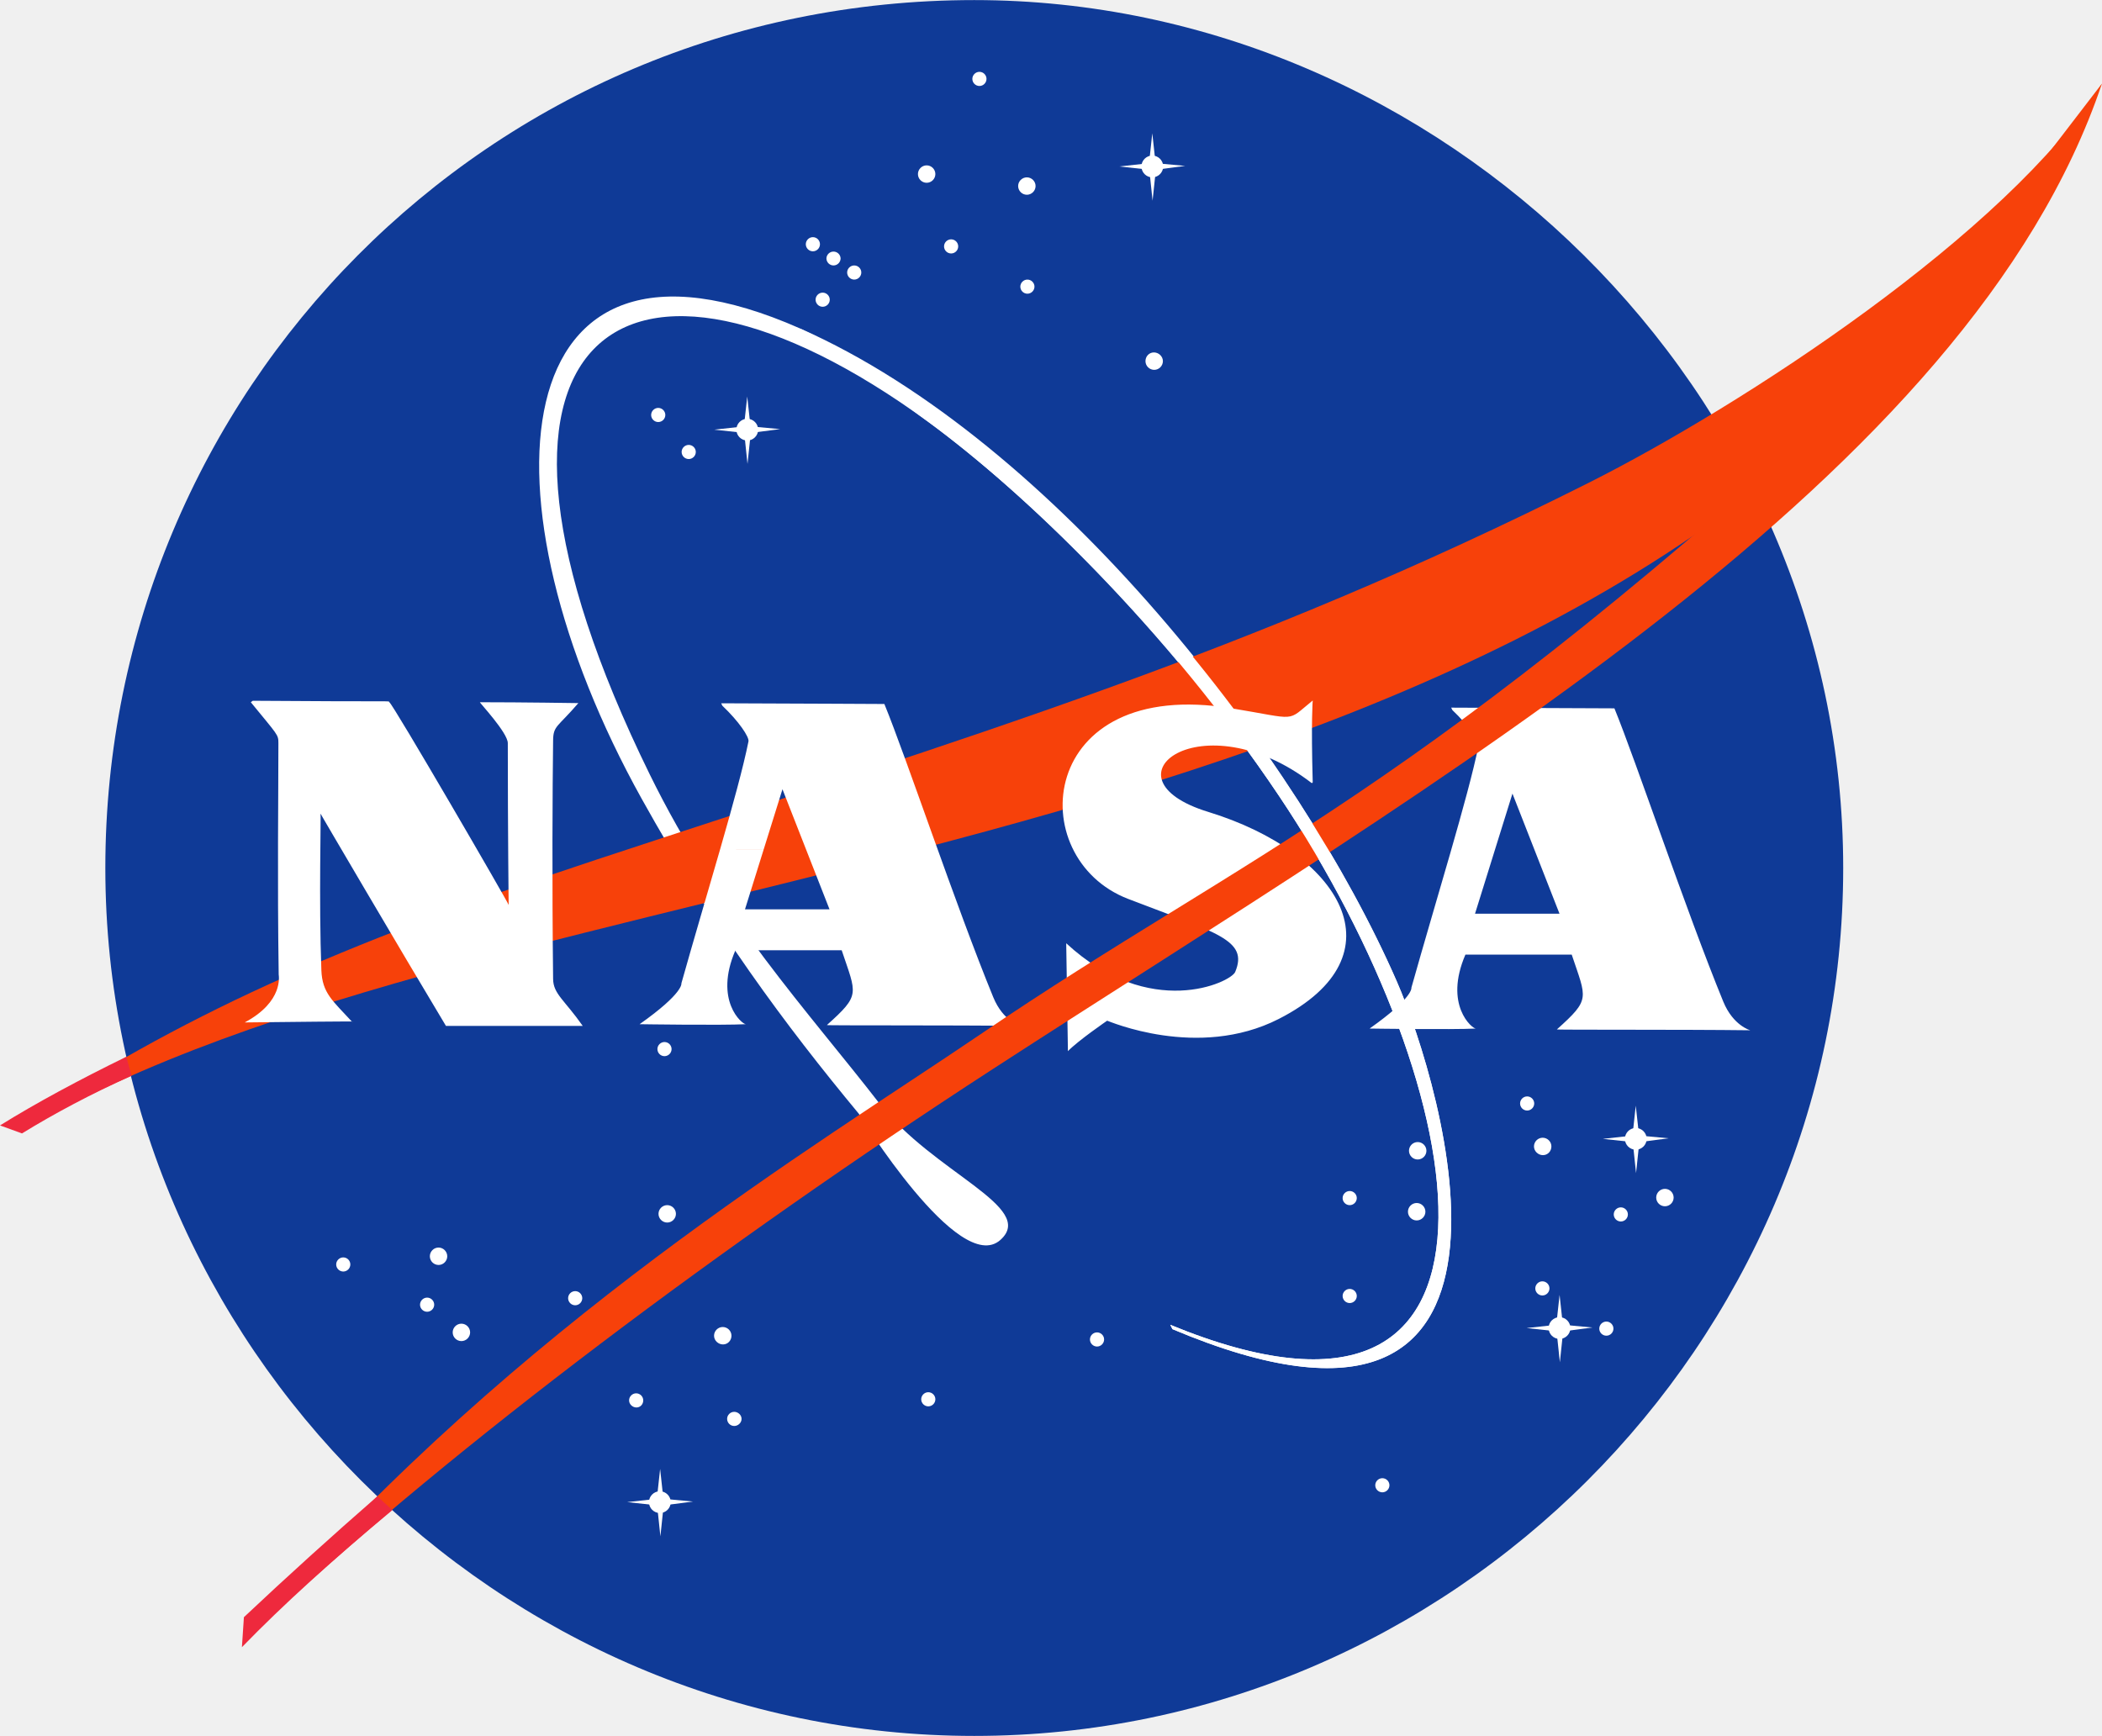
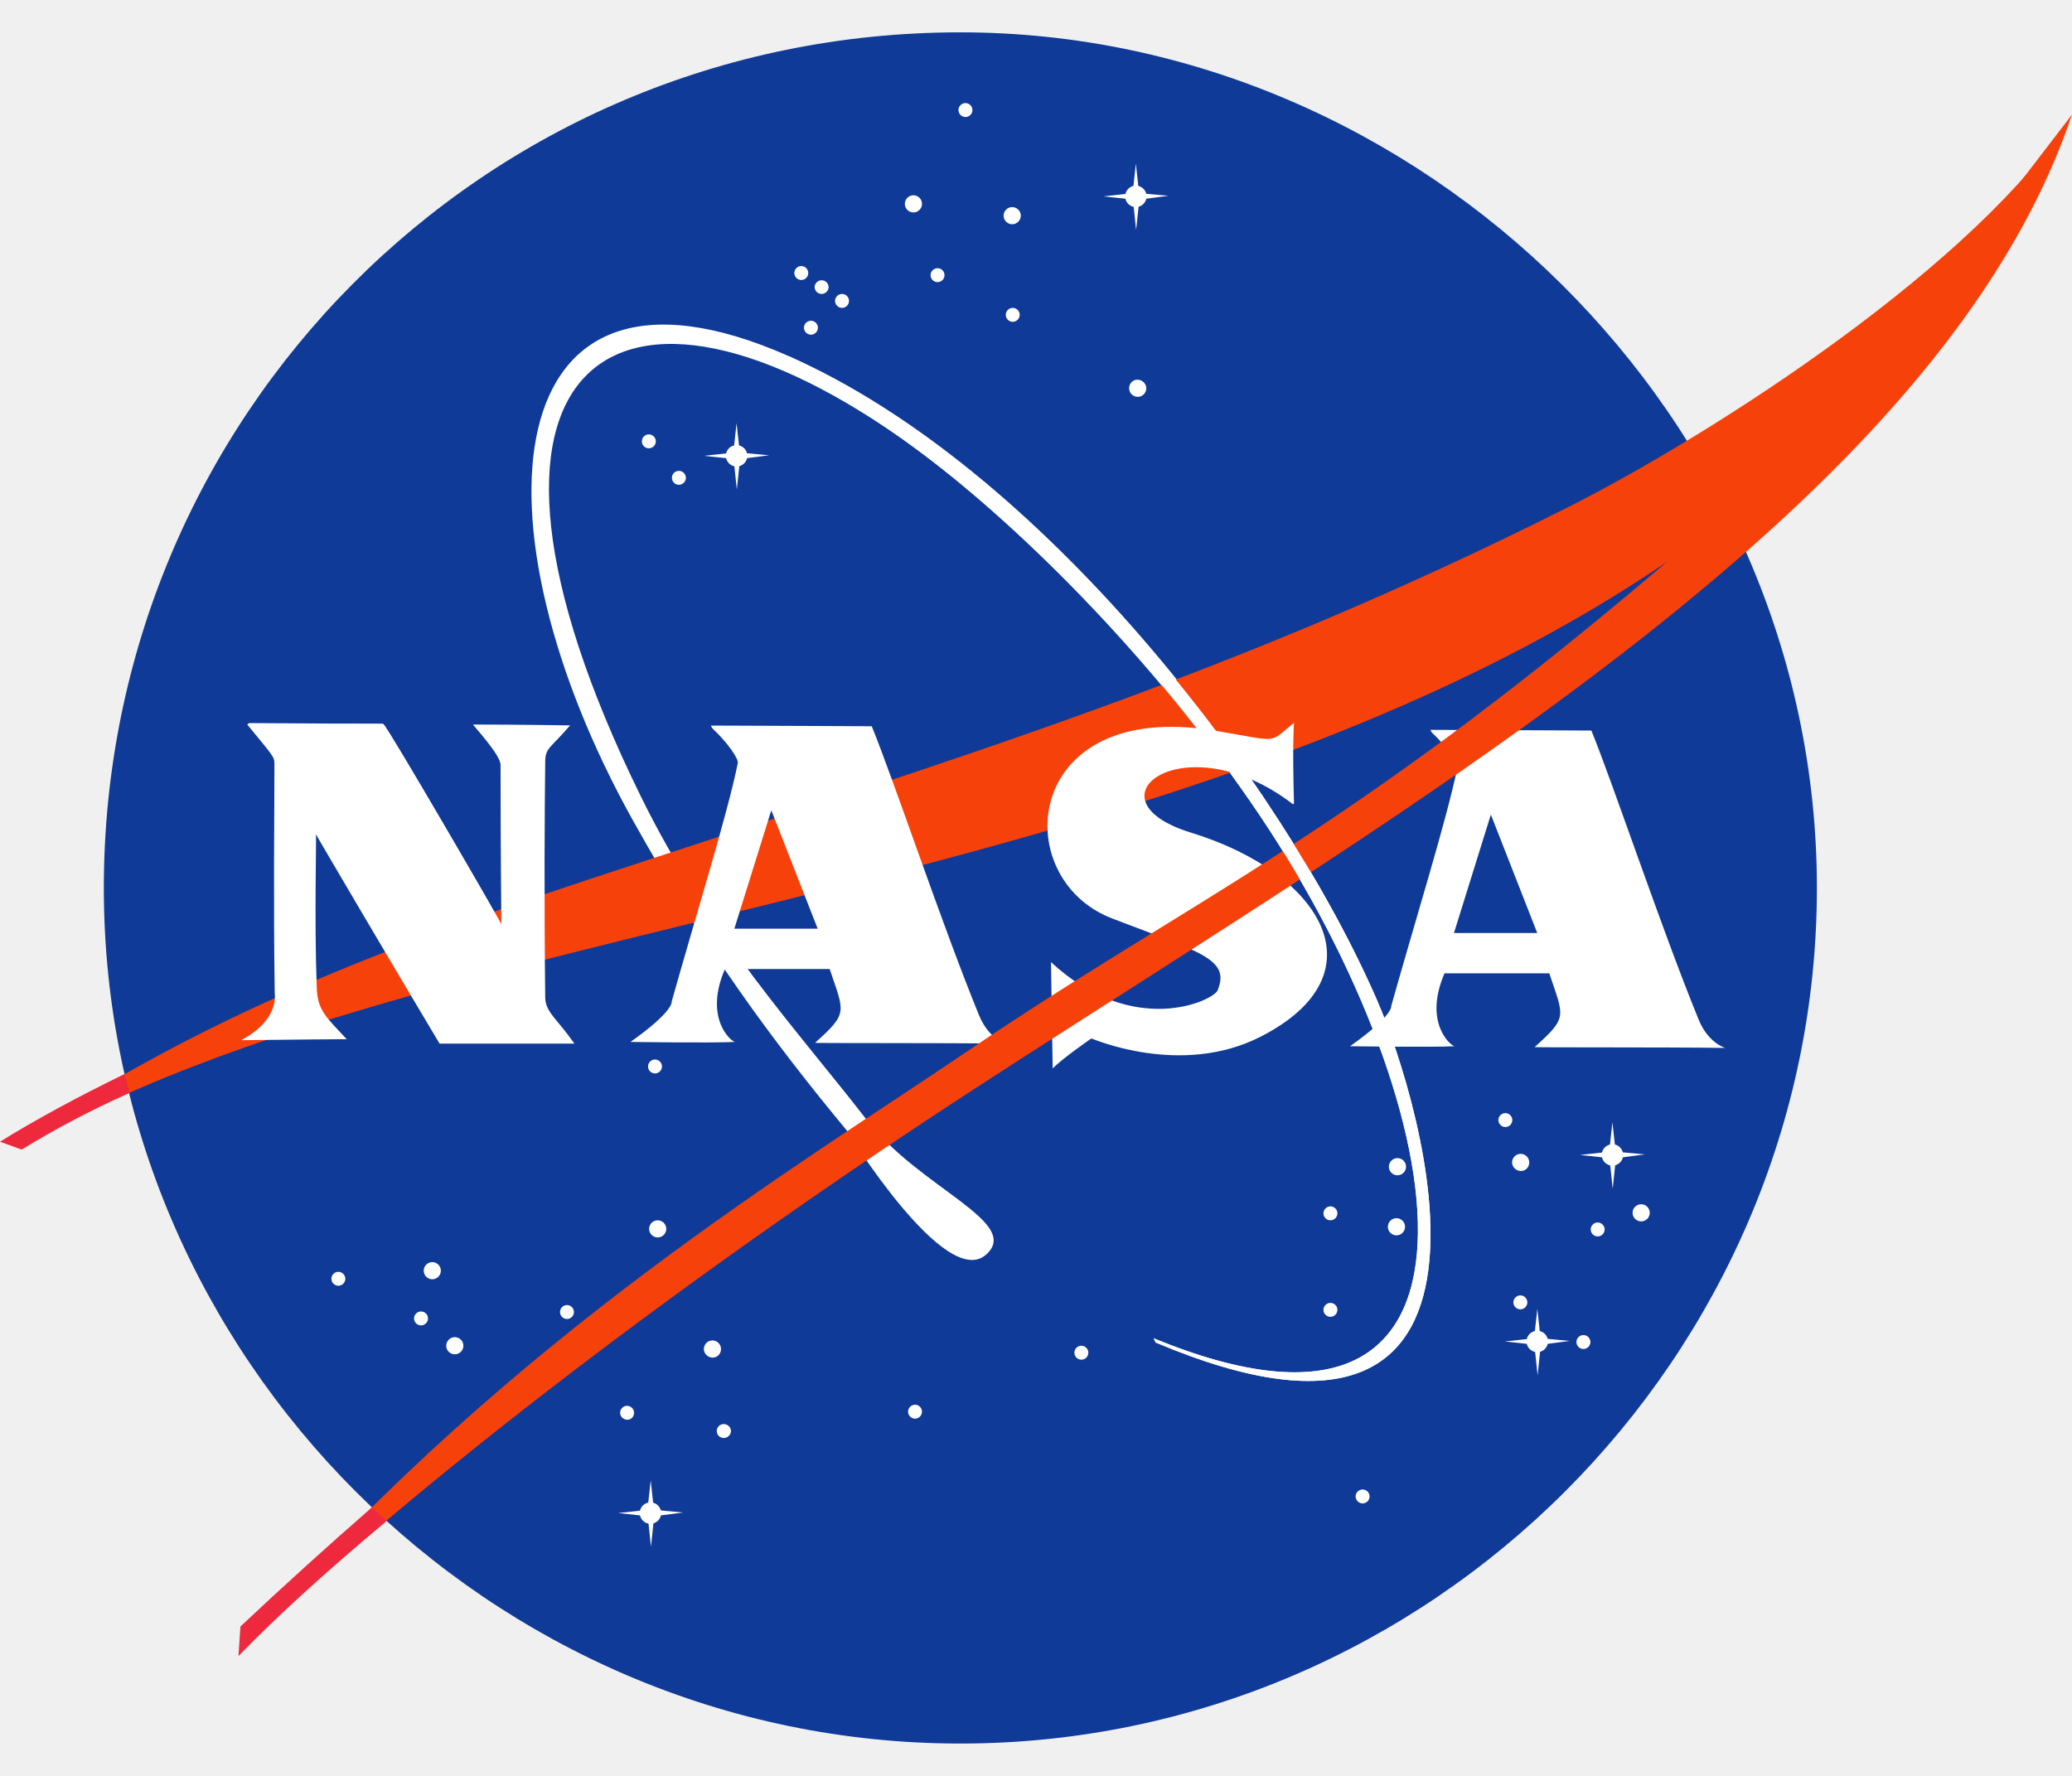
- <svg xmlns="http://www.w3.org/2000/svg" width="2500" height="2065" viewBox="2.375 2.2 285.256 235.6">
+ <svg xmlns="http://www.w3.org/2000/svg" width="70" height="60" viewBox="2.375 2.2 285.256 235.6">
  <path fill="#0F3A97" d="M252.51 120c0 64.618-53.233 117.8-117.92 117.8-64.685 0-117.92-53.185-117.92-117.8 0-64.622 51.99-117.8 117.92-117.8 63.436 0 117.92 53.181 117.92 117.8" />
  <path fill="#FFF" d="M161.188 182c50.379 20.725 41.638-31.646 14.783-71.747-15.221-22.718-35.071-41.646-47.591-50.78-41.513-30.298-67.14-11.922-37.826 47.83 9.478 19.319 21.651 32.358 31.159 44.648 7.261 9.383 21.404 14.081 16.422 18.531-5.615 5.021-19.209-17.123-19.209-17.123-10.04-12.108-19.61-25.028-29.473-42.76-22.533-40.497-19.284-81.831 21.505-63.826 34.615 15.288 67.678 58.166 80.973 88.616 6.139 14.062 22.879 69.692-30.438 47.2" />
  <path fill="#F7410A" d="M4.526 154.92c22.163-14.76 43.176-24.29 78.935-36.102 50.249-16.6 88.067-27.758 134.472-51.082 20.771-10.438 56.811-33.847 69.698-54.196-3.858 7.876-15.812 23.206-21.22 29.985-62.96 78.833-197.07 74.363-261 112.209" />
  <path fill="#FFF" d="M36.678 97.303c20.284.159 18.294-.041 18.531.197.354 0 16.196 27.281 16.196 27.518 0 .115-.118-9.696-.118-21.967 0-1.417-3.899-5.55-3.783-5.55 5.79 0 13.357.118 13.357.118-2.835 3.307-3.402 3.034-3.426 5.079-.08 6.57-.154 18.716 0 32.356.022 2.045 1.537 2.835 4.02 6.378H62.893c-6.029-10.038-17.077-28.869-17.022-28.814.085.086-.238 11.812.116 21.257.119 3.121 1.538 4.133 4.14 6.969 0 0 2.993-.08-14.542.117 5.32-2.835 4.613-6.377 4.611-6.495-.191-13.052-.04-24.211-.04-31.415 0-1.181-.08-1.064-3.743-5.551M100.1 117.46c1.703-5.913 3.158-11.197 3.849-14.644.117-.591-1.3-2.716-3.546-4.842l-.159-.33c10.831.035 22.146.096 22.146.096 2.956 7.202 9.693 27.396 14.777 39.798 1.344 3.275 3.665 3.896 3.665 3.896-9.221-.117-26.333-.037-26.242-.117 4.609-4.136 4.018-4.136 2.008-10.154h-14.421c-2.956 6.848.921 10.062 1.417 10.037-3.282.17-14.421 0-14.421 0 6.029-4.254 5.673-5.552 5.673-5.552 1.656-5.892 3.575-12.347 5.255-18.189l5.917.001-2.542 8.148h11.47l-6.385-16.298-2.542 8.148-5.917-.001M199.17 118.05c1.7-5.911 3.156-11.197 3.847-14.644.116-.59-1.303-2.715-3.548-4.843l-.159-.328c10.834.035 22.151.095 22.151.095 2.951 7.204 9.69 27.396 14.772 39.798 1.343 3.279 3.662 3.896 3.662 3.896-9.215-.117-26.328-.037-26.239-.117 4.61-4.133 4.021-4.133 2.011-10.154h-14.424c-2.956 6.849.919 10.062 1.415 10.039-3.279.168-14.421 0-14.421 0 6.029-4.252 5.676-5.552 5.676-5.552 1.656-5.894 3.574-12.346 5.257-18.19h5.916c-1.274 4.077-2.54 8.151-2.54 8.151h11.464l-6.385-16.3s-1.267 4.073-2.539 8.147l-5.916.002M180.521 108.37c-.235-8.39 0-11.104 0-11.104-3.666 2.954-1.815 2.577-10.992 1.063-26.444-4.363-28.459 20.324-14.068 25.861 12.08 4.65 16.359 5.562 14.539 9.919-.591 1.422-11.584 6.616-22.932-3.896l.231 14.645c1.42-1.461 5.323-4.133 5.323-4.133.115 0 12.3 5.367 23.286-.236 16.907-8.619 8.469-22.572-9.574-28.106-15.015-4.606-.828-15.354 14.065-3.897M136.25 12.898a.965.965 0 0 1-.96.962.966.966 0 0 1-.96-.962c0-.522.435-.958.96-.958a.963.963 0 0 1 .96.958M142.91 27.44c0 .648-.538 1.183-1.182 1.183a1.189 1.189 0 0 1-1.184-1.183c0-.646.534-1.179 1.184-1.179.645 0 1.182.532 1.182 1.179M160.188 51.206c0 .646-.53 1.181-1.183 1.181a1.19 1.19 0 0 1-1.182-1.181c0-.648.495-1.184 1.146-1.184.652.002 1.219.536 1.219 1.184M132.41 35.633a.963.963 0 0 1-.96.959.965.965 0 0 1-.962-.959c0-.525.435-.96.962-.96a.963.963 0 0 1 .96.96M142.76 41.096a.965.965 0 0 1-.959.958.966.966 0 0 1-.961-.958c0-.525.435-.959.961-.959.525 0 .959.434.959.959M129.31 25.815c0 .648-.534 1.183-1.182 1.183s-1.182-.532-1.182-1.183c0-.646.534-1.182 1.182-1.182s1.182.534 1.182 1.182M113.65 35.338c0 .527-.433.96-.961.96a.965.965 0 0 1-.96-.96c0-.525.434-.96.96-.96a.964.964 0 0 1 .961.96M116.45 37.255a.966.966 0 0 1-.962.962.967.967 0 0 1-.962-.962.963.963 0 0 1 1.924 0M119.26 39.175a.965.965 0 0 1-.96.962.966.966 0 0 1-.961-.962c0-.523.435-.957.961-.957.527 0 .96.433.96.957M114.98 42.867a.97.97 0 0 1-.962.96.967.967 0 0 1-.962-.96c0-.525.434-.959.962-.959.525 0 .962.434.962.959M92.664 58.514a.964.964 0 0 1-.962.958c-.527 0-.961-.432-.961-.958s.435-.961.961-.961.962.434.962.961M96.8 63.535a.967.967 0 0 1-.961.959.968.968 0 0 1-.962-.959c0-.528.435-.96.962-.96.527 0 .961.432.961.96M93.512 144.58a.965.965 0 0 1-.961.959c-.527 0-.96-.434-.96-.959s.433-.961.96-.961c.528 0 .961.436.961.961M94.103 166.939c0 .648-.534 1.182-1.182 1.182s-1.182-.531-1.182-1.182c0-.646.534-1.18 1.182-1.18a1.188 1.188 0 0 1 1.182 1.18M81.392 178.391a.965.965 0 0 1-.959.958.966.966 0 0 1-.961-.958c0-.529.435-.961.961-.961.525 0 .959.431.959.961M66.174 183.029a1.19 1.19 0 0 1-1.184 1.182 1.186 1.186 0 0 1-1.182-1.182c0-.647.534-1.182 1.182-1.182a1.191 1.191 0 0 1 1.184 1.182M63.07 172.7c0 .645-.534 1.179-1.18 1.179a1.188 1.188 0 0 1-1.182-1.179 1.19 1.19 0 0 1 1.182-1.185c.646.003 1.18.536 1.18 1.185M61.299 179.27c0 .527-.435.959-.961.959s-.962-.432-.962-.959c0-.523.436-.96.962-.96s.961.434.961.96M49.918 173.811a.965.965 0 0 1-.958.959.966.966 0 0 1-.962-.959c0-.523.434-.959.962-.959.524 0 .958.433.958.959M89.668 192.26c0 .527-.397.961-.922.961-.527 0-.999-.434-.999-.961 0-.525.435-.96.96-.96.529 0 .961.434.961.96M101.64 183.48c0 .648-.496 1.184-1.146 1.184-.648 0-1.218-.533-1.218-1.184 0-.646.534-1.18 1.182-1.18a1.188 1.188 0 0 1 1.182 1.18M103.01 194.77c0 .527-.473.963-.997.963a.968.968 0 0 1-.962-.963c0-.523.434-.957.962-.957.524-.001.997.431.997.957M152.21 183.99a.968.968 0 0 1-.958.961.97.97 0 0 1-.964-.961c0-.527.434-.959.964-.959.524 0 .958.432.958.959M129.31 192.109a.963.963 0 0 1-.96.959.965.965 0 0 1-.96-.959c0-.523.435-.959.96-.959.528 0 .96.434.96.959M190.931 203.779a.967.967 0 0 1-.961.959.967.967 0 0 1-.963-.959c0-.524.436-.959.963-.959.525 0 .961.433.961.959M195.95 158.38a1.19 1.19 0 0 1-1.184 1.183 1.19 1.19 0 0 1-1.183-1.183c0-.648.533-1.183 1.183-1.183a1.189 1.189 0 0 1 1.184 1.183M186.5 164.8a.968.968 0 0 1-.963.961c-.524 0-.959-.435-.959-.961s.435-.958.959-.958c.528 0 .963.431.963.958M195.812 166.65c0 .647-.533 1.184-1.184 1.184s-1.184-.534-1.184-1.184c0-.646.533-1.182 1.184-1.182s1.184.536 1.184 1.182M186.5 178.09a.966.966 0 0 1-.963.959.966.966 0 0 1-.959-.959c0-.527.435-.961.959-.961.528 0 .963.433.963.961M210.58 151.96c0 .524-.437.96-.961.96a.967.967 0 0 1-.959-.96c0-.526.434-.958.959-.958.525 0 .961.432.961.958M212.91 157.79c0 .647-.493 1.183-1.144 1.183-.649 0-1.22-.533-1.22-1.183 0-.648.533-1.181 1.181-1.181.65.002 1.183.533 1.183 1.181M229.5 164.73c0 .647-.528 1.182-1.183 1.182a1.188 1.188 0 0 1-1.184-1.182 1.19 1.19 0 0 1 1.184-1.183 1.187 1.187 0 0 1 1.183 1.183M212.649 177.061a.968.968 0 0 1-.963.959.966.966 0 0 1-.961-.959c0-.527.436-.961.961-.961.525 0 .963.431.963.961M223.29 167.02a.964.964 0 0 1-.959.959.966.966 0 0 1-.96-.959c0-.524.437-.96.96-.96.525 0 .959.433.959.96M221.33 182.52a.964.964 0 0 1-.959.959.965.965 0 0 1-.963-.959c0-.523.434-.96.963-.96.525 0 .959.434.959.96M225.84 156.76c0 .811-.668 1.476-1.479 1.476-.81 0-1.477-.665-1.477-1.476 0-.81.667-1.475 1.477-1.475.811 0 1.479.665 1.479 1.475" />
  <path fill="#FFF" d="M224.358 152.26l-.439 4.059-4.027.444 4.062.44.444 4.209.444-4.209 3.988-.518-4.024-.369-.448-4.056M215.49 182.439c0 .812-.667 1.479-1.478 1.479a1.485 1.485 0 0 1-1.479-1.479c0-.81.668-1.475 1.479-1.475a1.484 1.484 0 0 1 1.478 1.475" />
  <path fill="#FFF" d="M214.021 177.939l-.444 4.061-4.025.441 4.062.444.445 4.205.444-4.205 3.986-.518-4.027-.37-.441-4.058M105.26 60.505c0 .81-.667 1.476-1.477 1.476a1.483 1.483 0 0 1-1.479-1.476c0-.812.666-1.477 1.479-1.477.81.002 1.477.667 1.477 1.477" />
  <path fill="#FFF" d="M103.78 56.003l-.444 4.059-4.028.444 4.064.439.444 4.211.442-4.211 3.99-.514-4.028-.371-.44-4.057M160.229 24.783c0 .81-.668 1.477-1.479 1.477s-1.476-.667-1.476-1.477c0-.812.664-1.479 1.476-1.479s1.479.669 1.479 1.479" />
  <path fill="#FFF" d="M158.75 20.277l-.44 4.062-4.026.444 4.063.441.44 4.208.444-4.208 3.988-.518-4.027-.369-.442-4.06M93.4 206.07c0 .812-.667 1.477-1.477 1.477a1.484 1.484 0 0 1-1.479-1.477c0-.809.667-1.478 1.479-1.478.81.001 1.477.67 1.477 1.478" />
  <path fill="#FFF" d="M91.958 201.561l-.442 4.062-4.027.442 4.063.441.443 4.208.442-4.208 3.99-.516-4.026-.37-.443-4.059" />
  <path fill="#F7410A" d="M287.62 13.541c-17.971 53.312-89.96 94.479-150.56 133.777-36.559 23.717-72.856 51.014-97.844 74.24-6.586 6.125 1.342-2.291-1.182.296 34.872-40.151 74.986-64.067 97.153-79.122 37.489-25.469 58.812-31.888 123.49-91.463" />
  <path fill="#EE293D" d="M19.515 145.62c-6.454 3.155-12.235 6.274-17.14 9.319l2.984 1.086c4.29-2.641 9.44-5.396 14.865-7.823M53.587 205.279a647.95 647.95 0 0 0-18.113 16.406l-.27 4.071c5.6-5.771 12.479-11.998 20.418-18.608" />
  <path fill="#FFF" d="M161.188 182c50.379 20.725 41.638-31.646 14.783-71.747-15.222-22.718-33.992-40.74-47.592-50.78-15.88-11.725-17.43-12.697-17.43-12.697 35.462 16.831 67.678 58.165 80.971 88.617 6.141 14.061 22.88 69.691-30.438 47.199" />
</svg>
